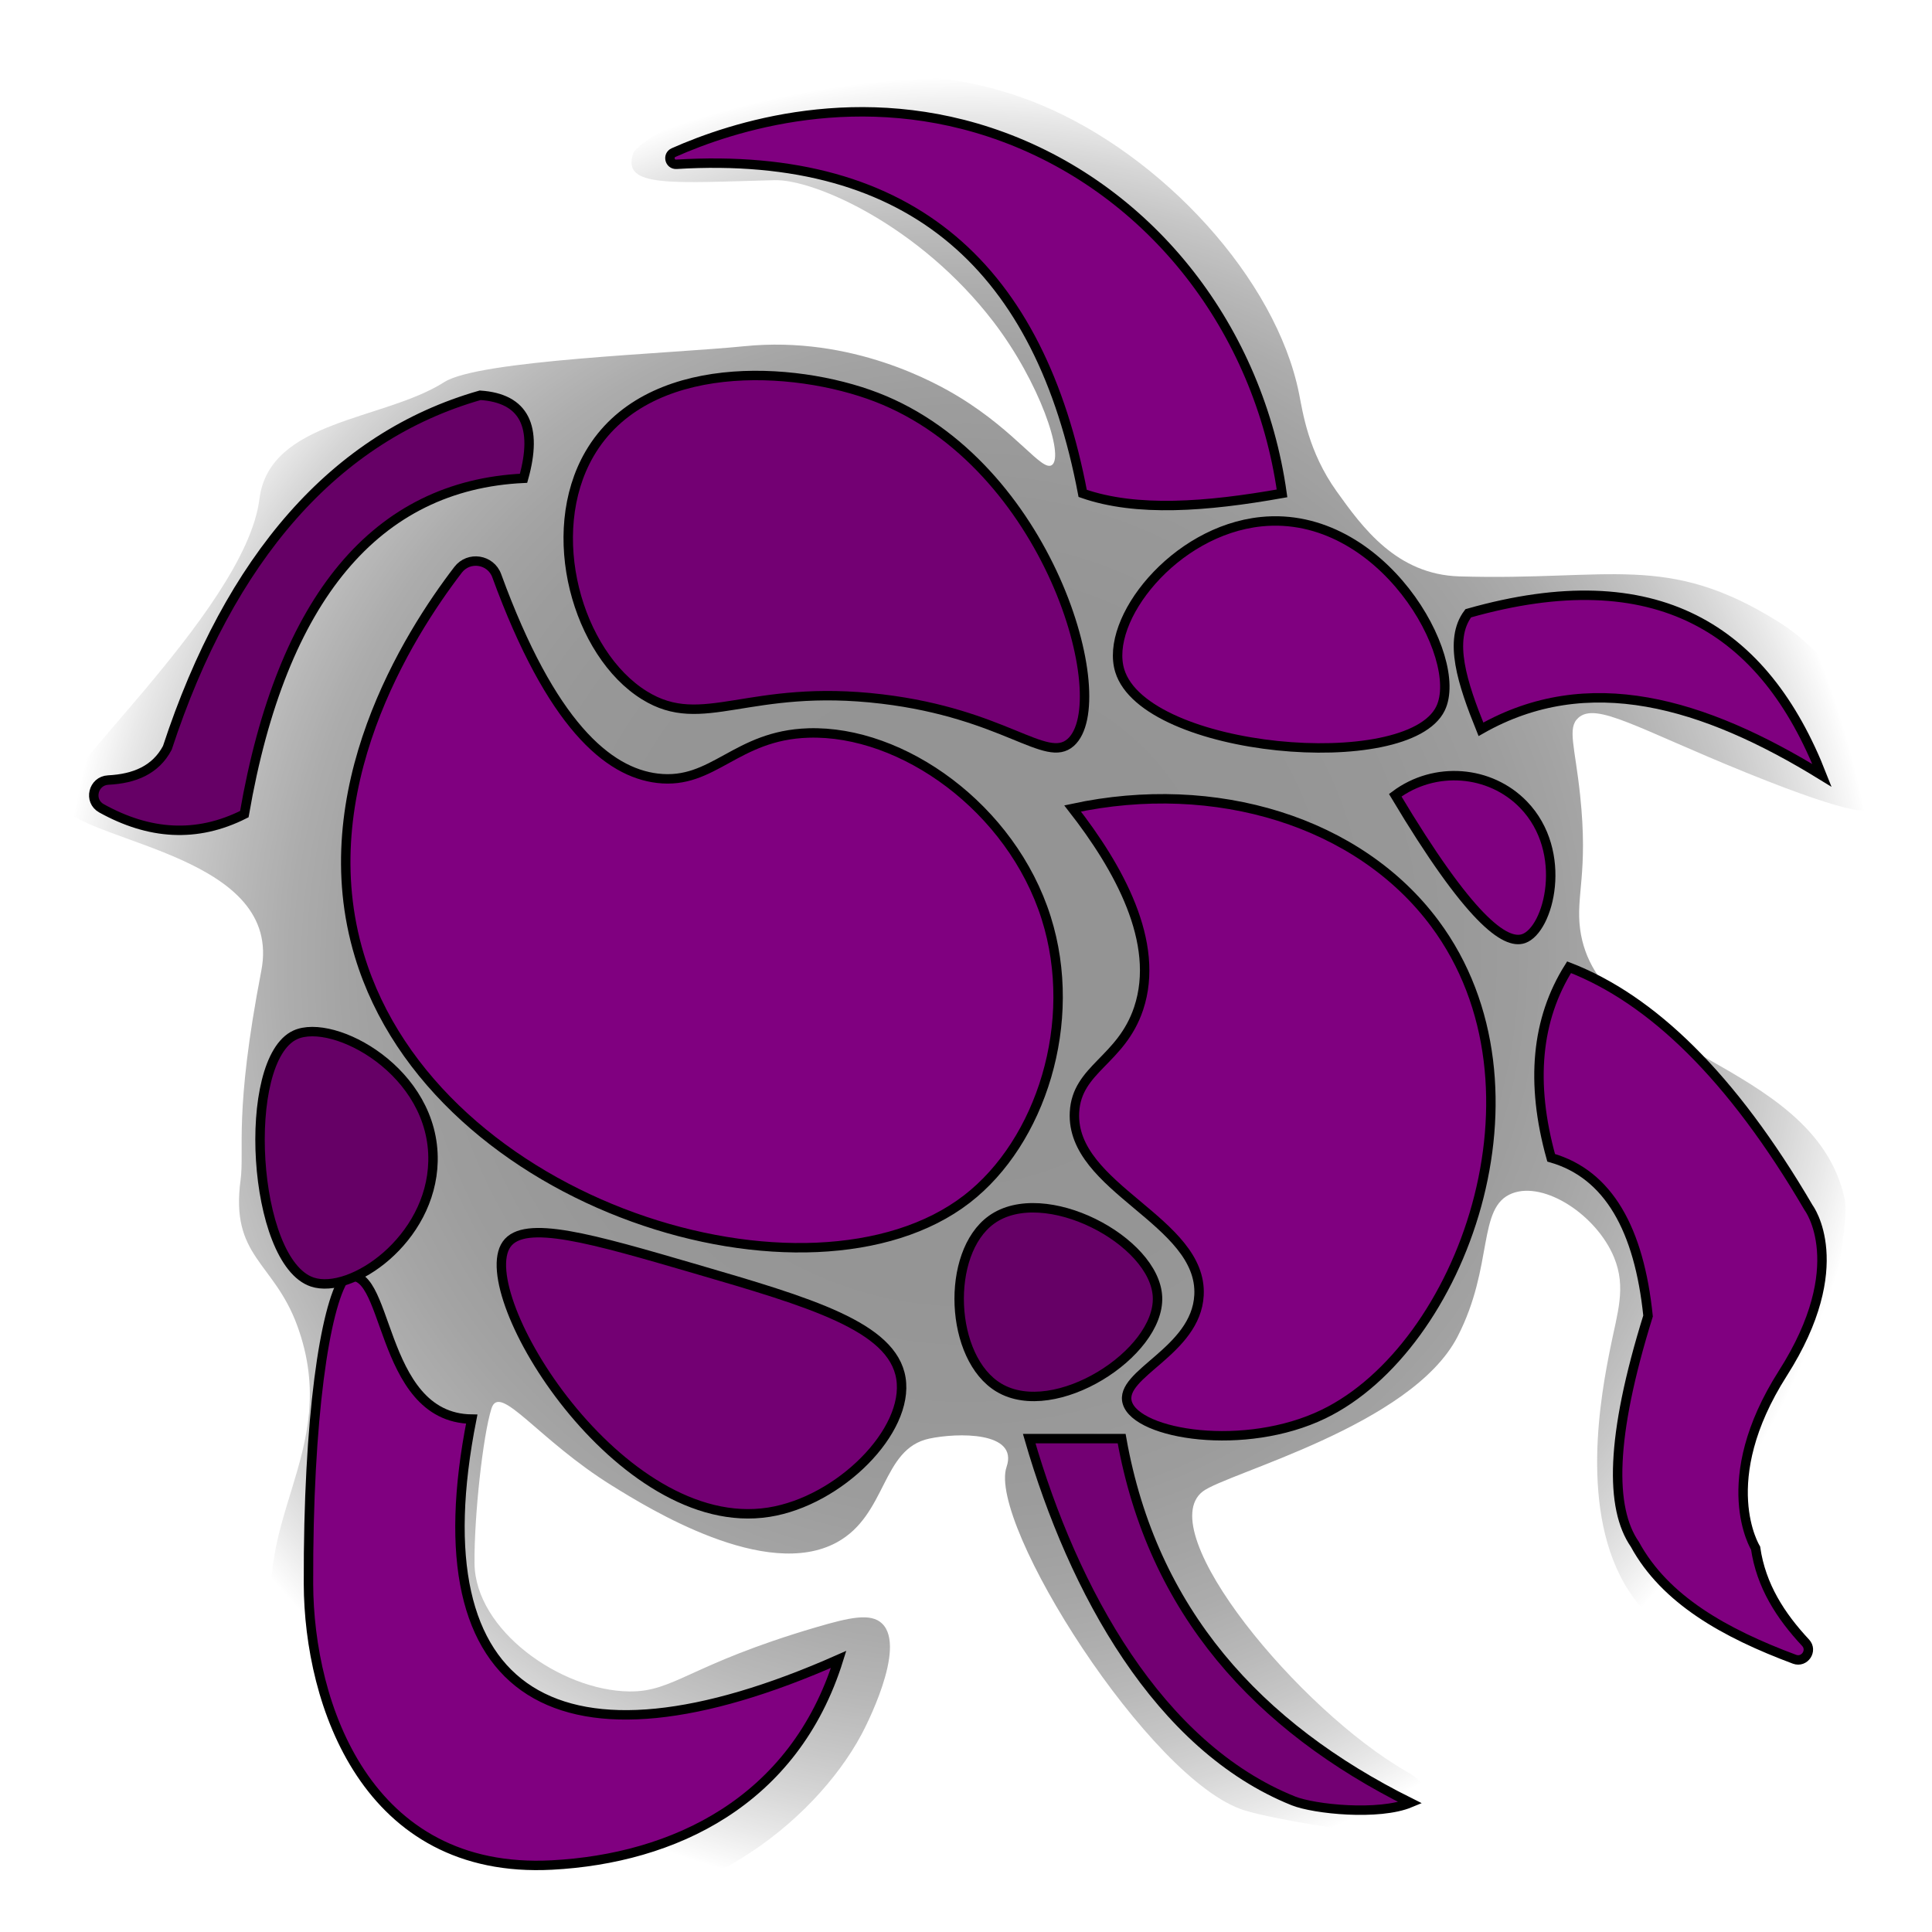
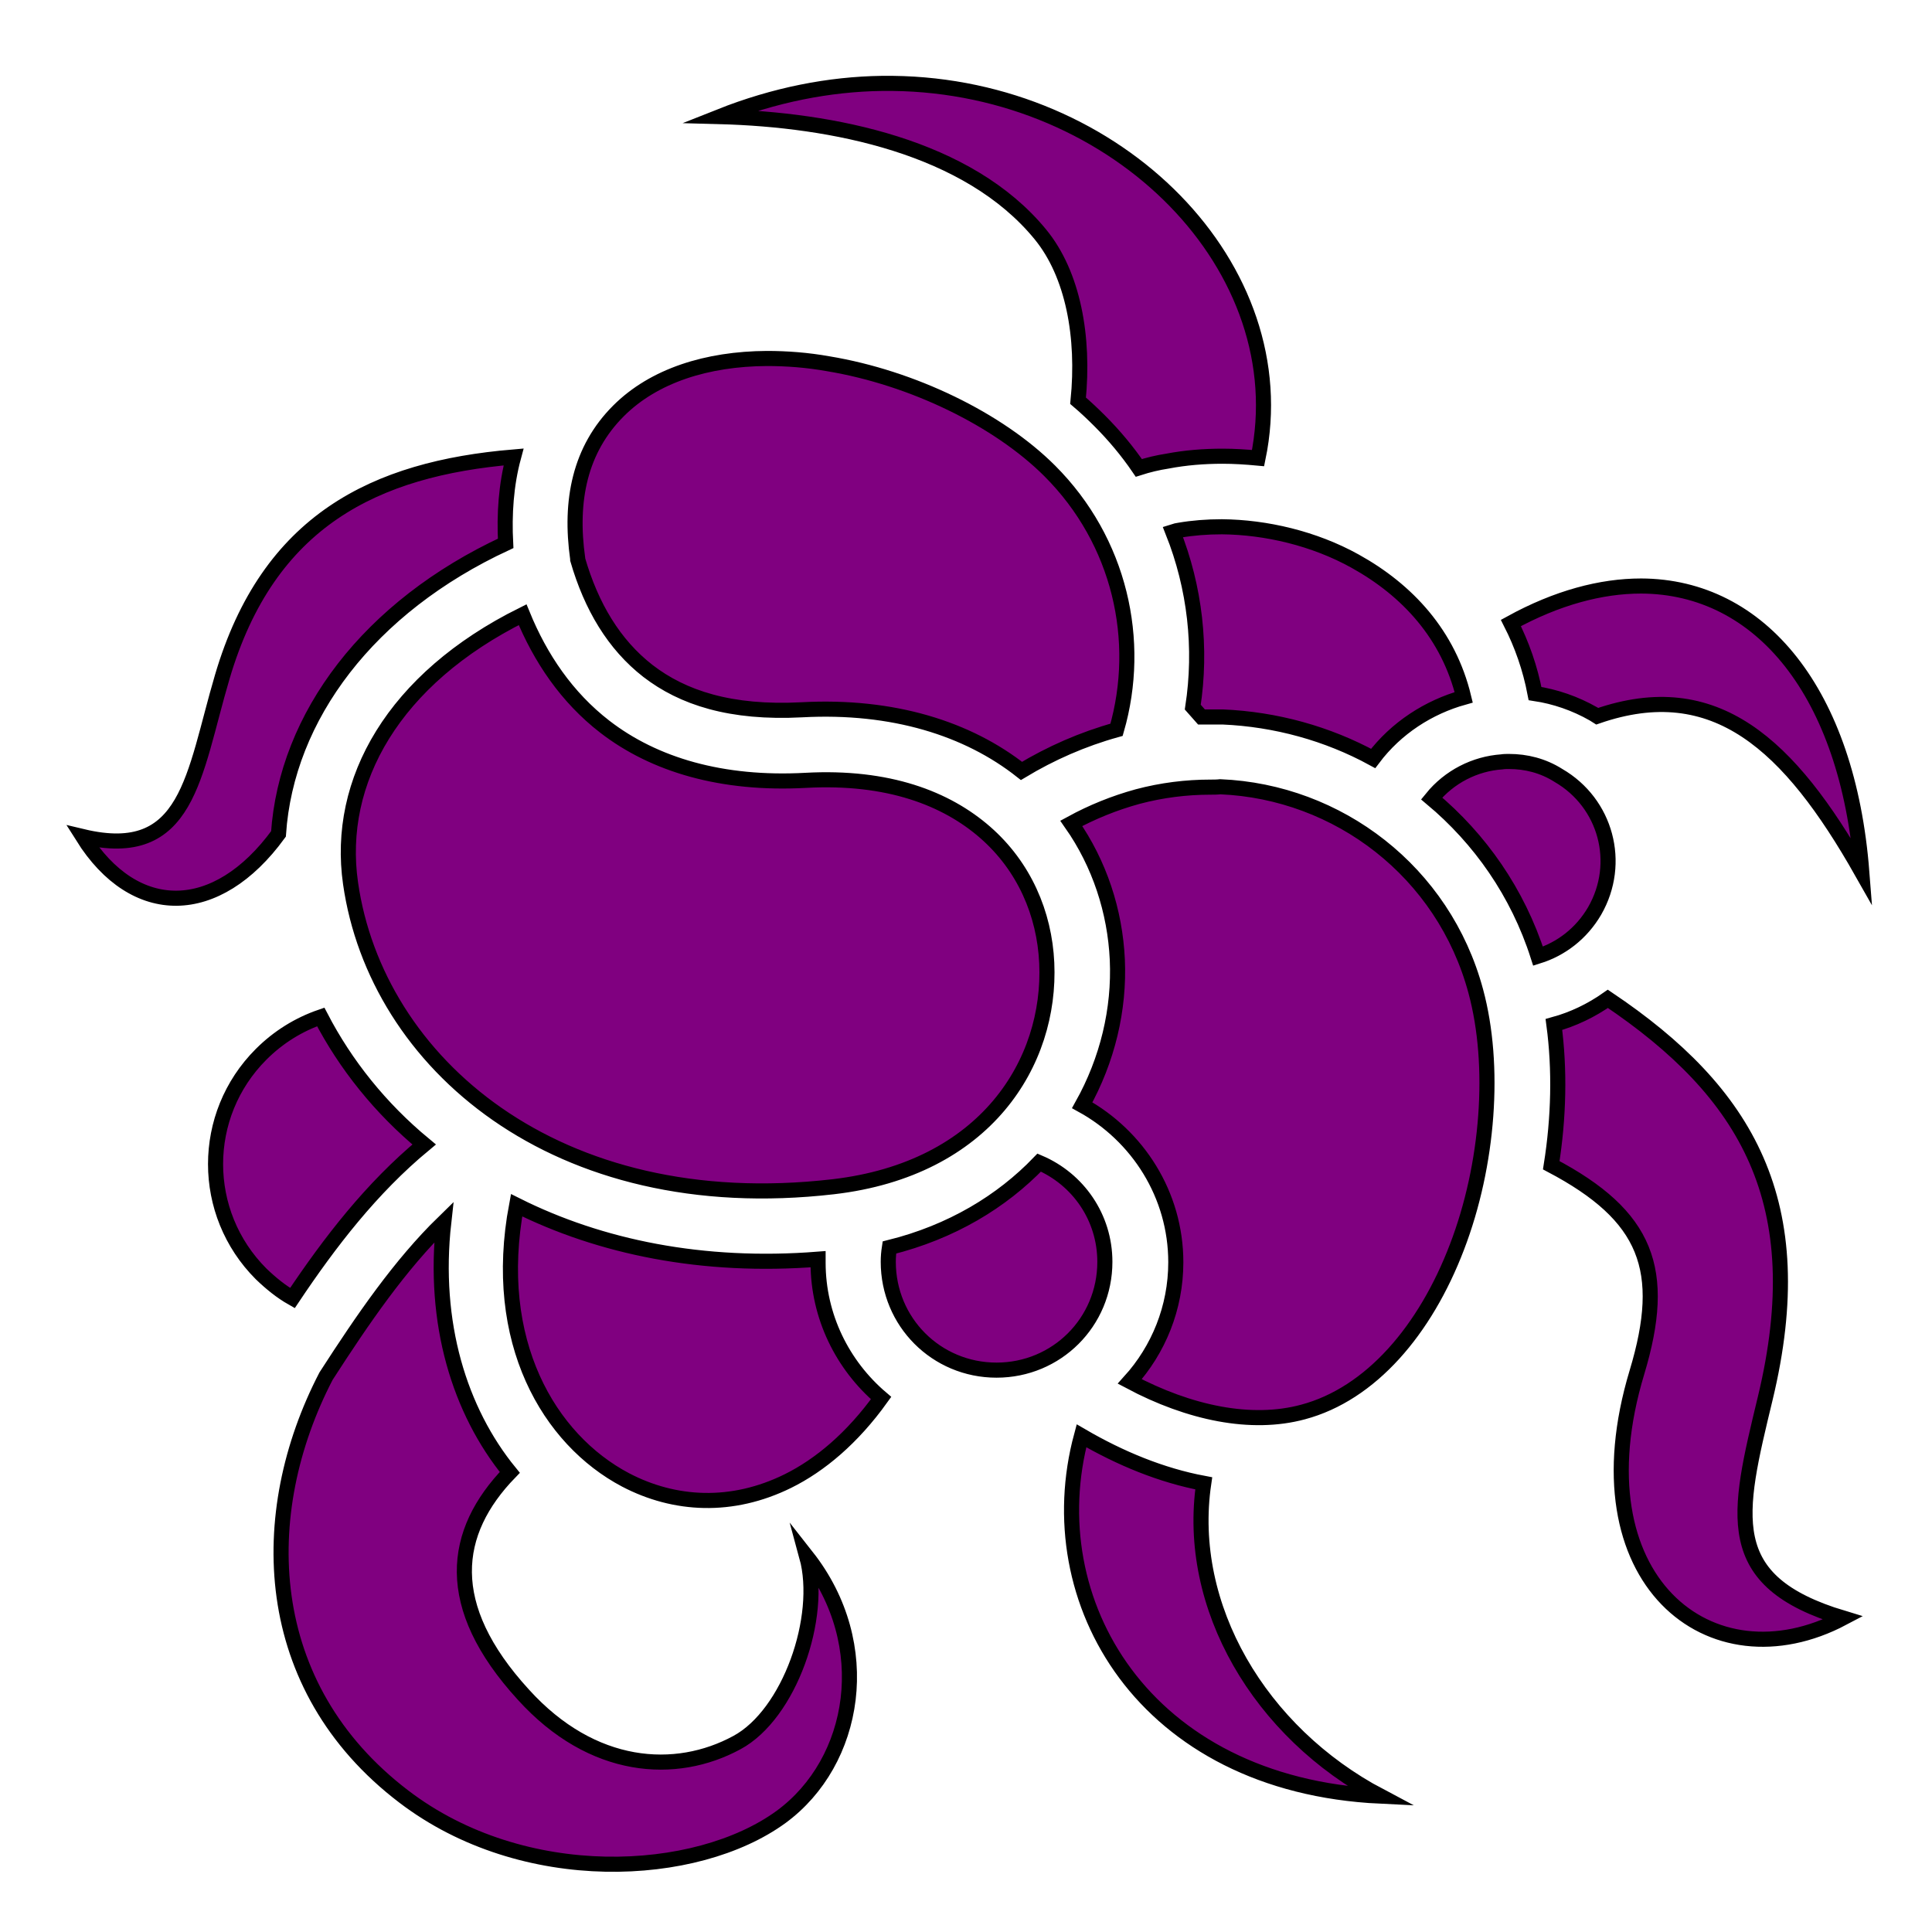
- <svg xmlns="http://www.w3.org/2000/svg" version="1.1" x="0px" y="0px" viewBox="0 0 1024 1024" style="enable-background:new 0 0 1024 1024;" xml:space="preserve">
+ <svg xmlns="http://www.w3.org/2000/svg" version="1.1" id="Слой_1" x="0px" y="0px" viewBox="0 0 512 512" style="enable-background:new 0 0 512 512;" xml:space="preserve">
  <style type="text/css">
- 	.st0{opacity:0.42;fill:url(#SVGID_1_);}
- 	.st1{fill:#020102;stroke:#000000;stroke-width:5;stroke-miterlimit:10;}
- 	.st2{fill:#800080;stroke:#000000;stroke-width:5;stroke-miterlimit:10;}
- 	.st3{fill:#730073;stroke:#000000;stroke-width:5;stroke-miterlimit:10;}
- 	.st4{fill:#660066;stroke:#000000;stroke-width:5;stroke-miterlimit:10;}
+ 	.st0{fill:#800080;stroke:#000000;stroke-width:4;stroke-miterlimit:10;}
</style>
-   <g id="Слой_3">
-     <radialGradient id="SVGID_1_" cx="513.839" cy="524.759" r="484.097" fx="509.671" fy="479.98" gradientUnits="userSpaceOnUse">
-       <stop offset="0" style="stop-color:#000000" />
-       <stop offset="0.373" style="stop-color:#020202" />
-       <stop offset="0.507" style="stop-color:#090909" />
-       <stop offset="0.603" style="stop-color:#141414" />
-       <stop offset="0.68" style="stop-color:#252525" />
-       <stop offset="0.746" style="stop-color:#3B3B3B" />
-       <stop offset="0.805" style="stop-color:#575757" />
-       <stop offset="0.858" style="stop-color:#777777" />
-       <stop offset="0.907" style="stop-color:#9D9D9D" />
-       <stop offset="0.952" style="stop-color:#C8C8C8" />
-       <stop offset="0.993" style="stop-color:#F6F6F6" />
-       <stop offset="1" style="stop-color:#FFFFFF" />
-     </radialGradient>
-     <path class="st0" d="M157.5,702.5c25.11,68.47-29.74,105.64-9,172c17.86,57.17,66.55,124.01,141,134   c76.99,10.33,142.16-42.83,167-89c1.47-2.73,24.43-46.17,11-59c-5.92-5.66-16.82-3.35-35,2c-67.21,19.76-75.12,34.28-99,34   c-36.35-0.43-81.72-32.51-82-68c-0.2-25.12,4.47-67.75,9-82c4.4-13.81,24.62,16.59,64,41c19.46,12.06,81.41,50.47,119,30   c26.82-14.61,23.56-49.56,49-55c14.78-3.16,47.47-3.92,41,15c-10.19,29.8,75.85,166.33,126,182c16,5,67.91,13.48,94,14   c9.56,0.19,12.99-22.63-7.74-34.41C688.81,906.71,610.14,811.53,637.5,790.5c12.67-9.74,110.59-34.77,135-82   c19.46-37.65,10.24-68.77,29-76c17.1-6.59,44.79,11.55,54,34c6.57,16,1.73,29.24-2,48c-4.56,22.97-17.33,87.27,10,129   c24.42,37.29,71.47,42.21,79,43c7.93,0.83,27.1,2.83,32-6c5.49-9.91-13.28-22.02-23-45c-14.04-33.17,4.49-56.6,18-134   c6.74-38.6,10.11-57.9,8-67c-17.01-73.49-131.13-75.6-140-142c-2.4-17.96,4.39-29.51,0-71c-2.75-25.98-6.91-35.62-1-41   c9.48-8.63,31.64,5.75,89,29c60.6,24.56,66.2,20.8,68,19c11.9-11.85-7.02-71.6-51-99c-59.14-36.85-88.59-21.62-169-24   c-33.3-0.99-51.35-25.93-65-45c-15.11-21.11-17.96-41.85-20-52c-12.17-60.59-72.24-126.1-137-153   c-103.85-43.13-212.34,14.57-216,26c-5.77,18,19.62,15.43,75,14c21.23-0.55,76.97,24.09,116,75c24.61,32.1,37.72,71.43,31,76   c-5.27,3.59-18.36-17.25-49-36c-11.99-7.34-56.73-32.76-114-27c-39.9,4.01-140.72,7.33-159,19c-32.13,20.51-92.73,19.87-98,62   c-7.56,60.4-122.5,158.5-105,163c16.88,19.88,117.67,26.58,106,87c-14.61,75.65-8.84,94.9-11,111   C122.05,666.22,145.1,668.69,157.5,702.5z" />
-     <path class="st1" d="M810.5,837.5" />
-   </g>
-   <g id="Слой_2">
-     <path class="st2" d="M263.28,305.14c-3.2-8.76-14.82-10.53-20.49-3.13C216.32,336.5,164.1,419.14,190.5,506.5   c40.42,133.77,239.29,192.95,322,129c39.13-30.25,59.49-93.64,42-149c-18.41-58.29-76.22-99.54-126-98   c-38.66,1.2-50.29,27.52-80,24C322.18,409.38,292.11,384.09,263.28,305.14z" />
-     <path class="st3" d="M341.5,368.5c-35.42-22.02-53.64-85.64-29-128c29.85-51.31,108.29-46.82,152-30   c91.47,35.21,127.13,161.49,103,183c-13.06,11.64-34.92-15.19-100-23C396.5,361.98,372.76,387.94,341.5,368.5z" />
-     <path class="st2" d="M568.5,428.5c75.73-16.31,151.85,6.94,192,61c64.68,87.1,14.03,224.67-59,260c-41.7,20.18-98.86,10.96-104-6   c-4.66-15.38,36.43-27.22,38-57c2.08-39.49-68.13-56.59-66-97c1.22-23.16,24.79-27.37,34-55   C615.19,499.45,592.78,459.64,568.5,428.5z" />
-     <path class="st4" d="M525.5,646.5c-24.55,17.67-22.25,73.38,4,89c29.56,17.58,85.21-18.18,84-48   C612.29,657.51,553.29,626.5,525.5,646.5z" />
-     <path class="st3" d="M268.5,659.5c-18.61,26.52,59.75,154.48,139,142c37.44-5.9,74.52-43.06,70-71c-4.45-27.5-48.27-40.28-109-58   C313.71,656.52,277.92,646.07,268.5,659.5z" />
-     <path class="st2" d="M444.5,879.5c-23.57,75.62-87.67,105.61-152,109c-98.21,5.18-128.79-85.25-129-149   c-0.3-88.73,8.86-146.7,19-162c24.33-11.45,17,74,67.53,74.66C220.57,900.91,297.09,944.81,444.5,879.5z" />
-     <path class="st4" d="M156.5,548.5c-28.98,13.28-22.9,120.28,9,131c20.55,6.9,63.07-22.36,64-64   C230.56,568,176.72,539.24,156.5,548.5z" />
-     <path class="st3" d="M747.5,955.5c-16.64,6.95-50.9,3.45-62-1c-71.39-28.66-116.67-111.26-140-192h49   C610.77,854.08,666.66,915.31,747.5,955.5z" />
-     <path class="st2" d="M822.14,613.64c30.44,8.72,46.65,37.99,51.36,83.86c-20.03,64.39-20.24,101.84-7,121   c16.01,29.41,47.67,47.14,84.61,60.93c5.34,1.99,9.78-4.58,5.89-8.75c-13.28-14.24-23.58-30.15-26.5-50.17   c0,0-22.1-35.3,14.45-92.65c36.55-57.35,13.68-87.7,13.68-87.7c-40.87-69.88-83.29-110.6-126.99-127.51   C814.28,540.21,811.05,573.85,822.14,613.64z" />
-     <path class="st2" d="M593.5,355.5c-8.23-26.84,28.71-74.29,75-79c63.84-6.5,108.05,72.11,95,99   C746.17,411.21,606.85,399.05,593.5,355.5z" />
-     <path class="st2" d="M739.5,421.5c20.94-15.66,50.3-13.29,68,5c24.25,25.07,13.44,66.43,0,71   C797.73,500.82,778.81,487.34,739.5,421.5z" />
-     <path class="st2" d="M778.21,325.05c99.67-28.33,157.02,8.2,187.48,85.95c-62.92-38.76-124.03-56.72-180.76-24.45   C775.14,362.32,767.47,339.14,778.21,325.05z" />
-     <path class="st2" d="M679.5,261.5c-12.24-86.96-69.03-159.93-148-189c-75.5-27.79-143.72-5.3-174.49,8.37   c-3.3,1.47-2.1,6.43,1.5,6.21c125.88-7.6,192.96,56.25,215.33,174.42C602.37,271.47,639.51,268.61,679.5,261.5z" />
-     <path class="st4" d="M254.5,209.5c-77.03,21.99-132.77,86.26-165.81,186.89c-6.23,11.75-17.43,16.34-31.33,17.05   c-8.03,0.41-10.6,11.08-3.57,14.98c25.16,13.97,50.39,15.88,75.71,3.08c19.86-114.98,70.28-174.33,148-178   C285.16,226.16,277.99,211.09,254.5,209.5z" />
+   <g transform="translate(0,0)">
+     <path class="st0" d="M233.7,22.1c-13.9,0.2-28.4,3-43,8.8c30,0.8,65.9,7.9,85,31.2c8.7,10.6,11.7,27.2,10,44.1   c2,1.7,3.9,3.5,5.7,5.3c3.9,3.9,7.4,8.1,10.4,12.5c2.5-0.8,5-1.4,7.6-1.8c4.7-0.9,9.6-1.3,14.6-1.3c3.1,0,6.2,0.2,9.4,0.5   c10.4-50.2-36.9-98.6-96.8-99.3C235.5,22.1,234.6,22.1,233.7,22.1L233.7,22.1z M203.2,95c-15.8,0.1-29.9,4.5-39.3,13.9   c-10.2,10.2-13,23.7-10.8,39.2c0,0.1,0,0.1,0,0.2c3.6,12.4,9.6,22.5,18.6,29.5c9.2,7.1,21.9,11.3,40.8,10.3   c24.2-1.3,44,5,58.2,16.2c7.8-4.7,16.2-8.4,25.2-10.9c6.8-23.6,0.9-50-17.7-68.6c-13.6-13.6-36.4-24.7-58.7-28.4   C213.9,95.4,208.5,95,203.2,95L203.2,95z M136.1,121.1c-36.7,3.1-65,16.8-77.2,58.3c-7.7,26.1-8.9,49-37,42.3   c13.8,22,35.5,21.8,51.9-0.7c2.1-31.2,24-60.2,60.2-77C133.6,136.3,134.1,128.5,136.1,121.1L136.1,121.1z M323.8,139.6   c-3.9,0-7.7,0.3-11.2,0.9c-0.6,0.1-1.2,0.2-1.8,0.4c5.9,14.8,7.7,30.9,5.3,46.5l2.3,2.6c1.9,0,3.7,0,5.6,0   c14.1,0.6,27.8,4.4,39.9,11c6.1-8.1,14.7-13.6,24-16.2c-4-16.6-14.9-28.4-28.8-36.1C348.3,142.7,335.5,139.7,323.8,139.6   L323.8,139.6z M434.9,155.3c-10.6,0-22.3,3.1-34.5,9.8c2.9,5.7,5.1,11.9,6.4,18.7c5.3,0.8,10.6,2.6,15.5,5.4c0.3,0.2,0.7,0.4,1,0.6   c31.2-10.8,50.9,7.4,70.1,41.3C489.7,183.6,466.6,155.4,434.9,155.3L434.9,155.3z M138.5,162.9c-34.2,17-49.5,44.1-45.6,71.2   c6.8,47.4,54.3,88.9,127.9,80.4c40.5-4.7,57.8-33,56.6-59.3c-0.6-13.1-6-25.6-16.3-34.6c-10.3-9-25.7-15-47.6-13.8   c-22.2,1.2-40.1-4.1-53.2-14.2C150.2,184.8,143.2,174.4,138.5,162.9L138.5,162.9z M399.9,201.8c-0.6,0-1.3,0-1.9,0.1   c-7.1,0.5-13.9,3.9-18.6,9.7c12.8,10.7,22.8,24.9,28.2,41.8c6.1-1.9,11.5-6,15-12c7.3-12.7,3-28.6-9.6-35.9   C408.9,202.9,404.4,201.8,399.9,201.8L399.9,201.8z M320.7,208.6c-6.3,0-12.8,0.8-19.2,2.5c-6.2,1.7-12.1,4.1-17.6,7.1   c7.5,10.7,11.6,23.3,12.2,36.1c0.6,13.2-2.6,26.6-9.3,38.6c14.7,8.1,24.8,23.7,24.8,41.6c0,12.1-4.6,23.2-12.2,31.6   c15.8,8.4,32.2,11.8,45.9,8.1c18-4.8,32.4-21.7,40.8-43.7c8.4-21.9,10.3-48.2,5-67.8c-8.5-31.7-36.5-52.9-67.7-54.2   C322.5,208.6,321.6,208.6,320.7,208.6L320.7,208.6z M426.1,264.7c-4.4,3.1-9.2,5.4-14.3,6.8c1.6,12,1.3,24.7-0.7,37.3   c25.4,13.4,30.9,27.7,22.7,54.9c-16.6,55,19.6,83.6,54.6,65.1c-32.5-9.8-28.1-27.1-20.6-58.2C480.3,318.7,463,289.5,426.1,264.7   L426.1,264.7z M85,269.5c-5.8,2-11.2,5.3-15.8,9.9c-16.1,16.1-16.1,42.1,0,58.2c2.6,2.5,5.3,4.7,8.3,6.4   c9.9-14.8,20.9-29.1,34.9-40.7C100.8,293.7,91.6,282.2,85,269.5z M275.4,308.1c-9.9,10.3-23.2,18.4-39.7,22.5   c-0.2,1.3-0.3,2.5-0.3,3.8c0,15.9,12.7,28.7,28.7,28.7c15.9,0,28.7-12.7,28.7-28.7C292.8,322.6,285.7,312.5,275.4,308.1z    M136.9,319.4c-6.8,36.1,8.6,62.1,28.9,72.8c13,6.8,28.2,7.6,43,0.3c8.5-4.2,17.1-11.4,24.7-22c-10.2-8.7-16.7-21.6-16.7-35.9v-0.9   l0,0C186.2,336.1,159.1,330.5,136.9,319.4L136.9,319.4z M117.6,323.9c-11.6,11.3-21.4,25.6-31.2,40.8   C67.5,401.1,68.8,447,107,476.1c31.7,24.2,77.5,21.8,100,5.4c19.9-14.6,25.2-45.6,6.8-69c4.4,16.1-4.6,41.8-18.5,49.3   c-16.2,8.8-38.3,7.5-56.6-12.7c-21.6-23.6-18.9-43.1-3.6-58.9C121.8,373.9,114.6,350.7,117.6,323.9L117.6,323.9z M286.6,380.5   C274.8,424.2,303,473,365.8,476c-32-16.9-51.6-50.3-46.8-82.9C307.8,391,296.9,386.5,286.6,380.5L286.6,380.5z" />
  </g>
</svg>
